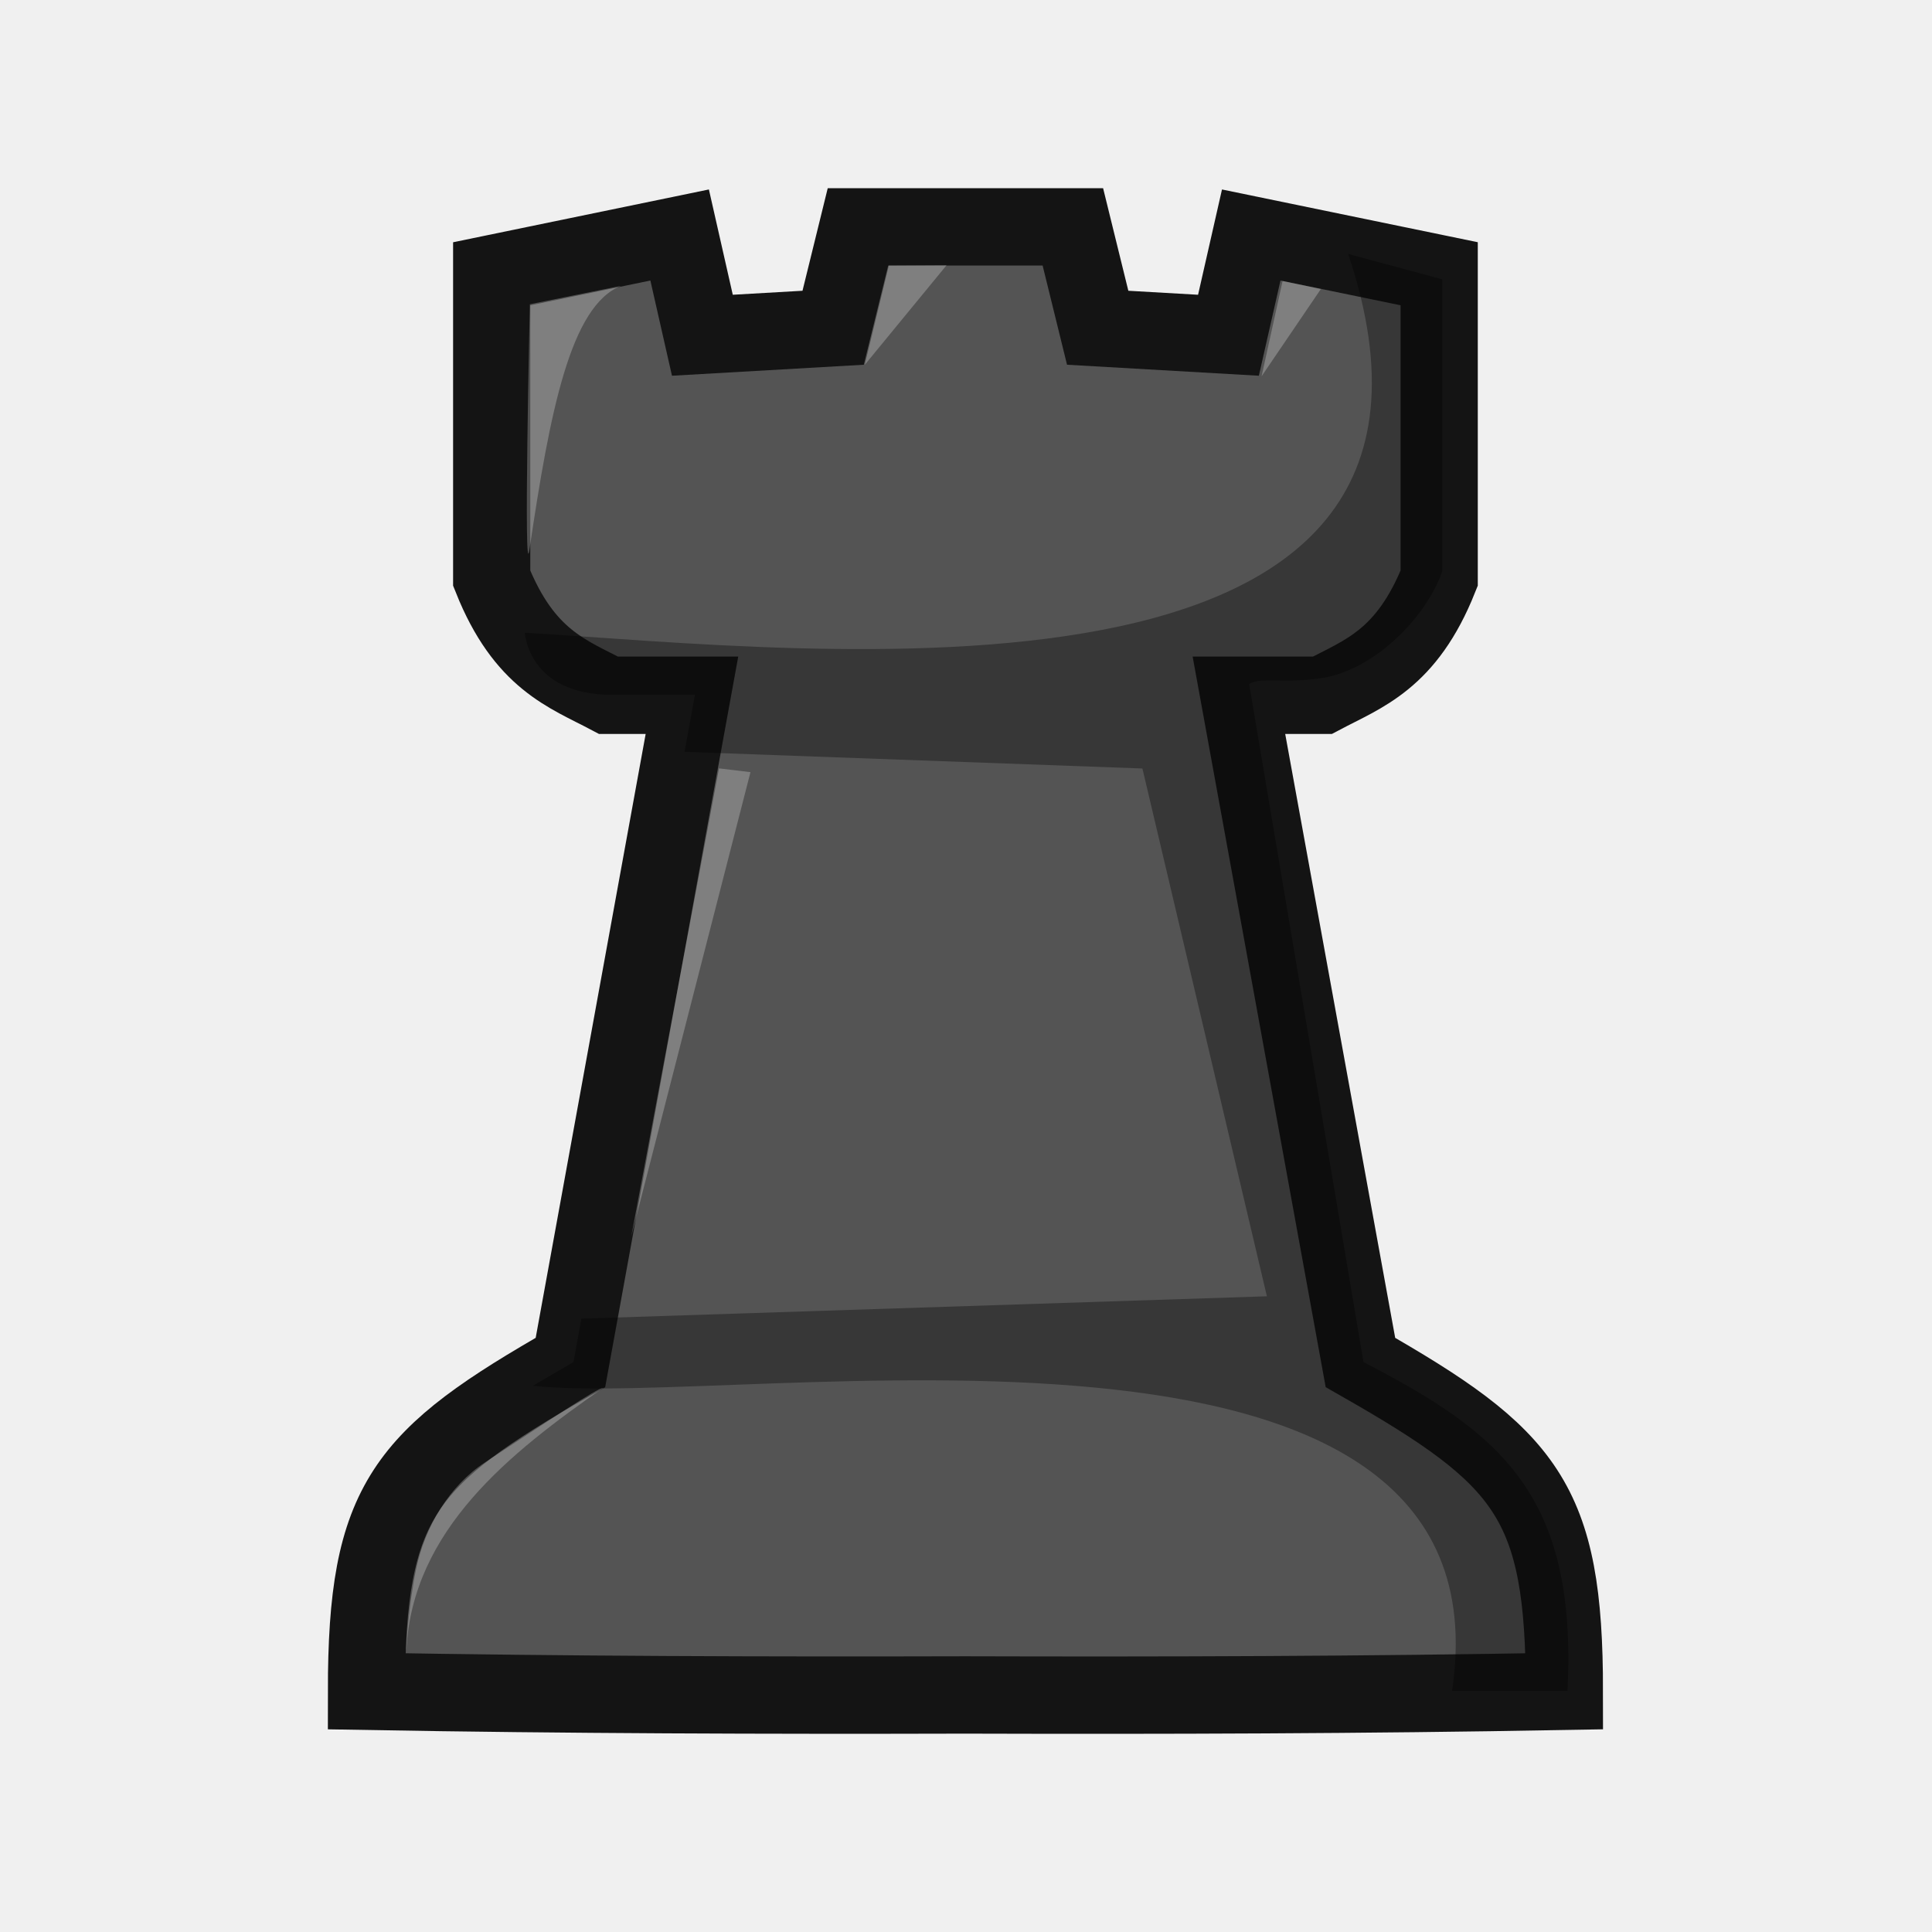
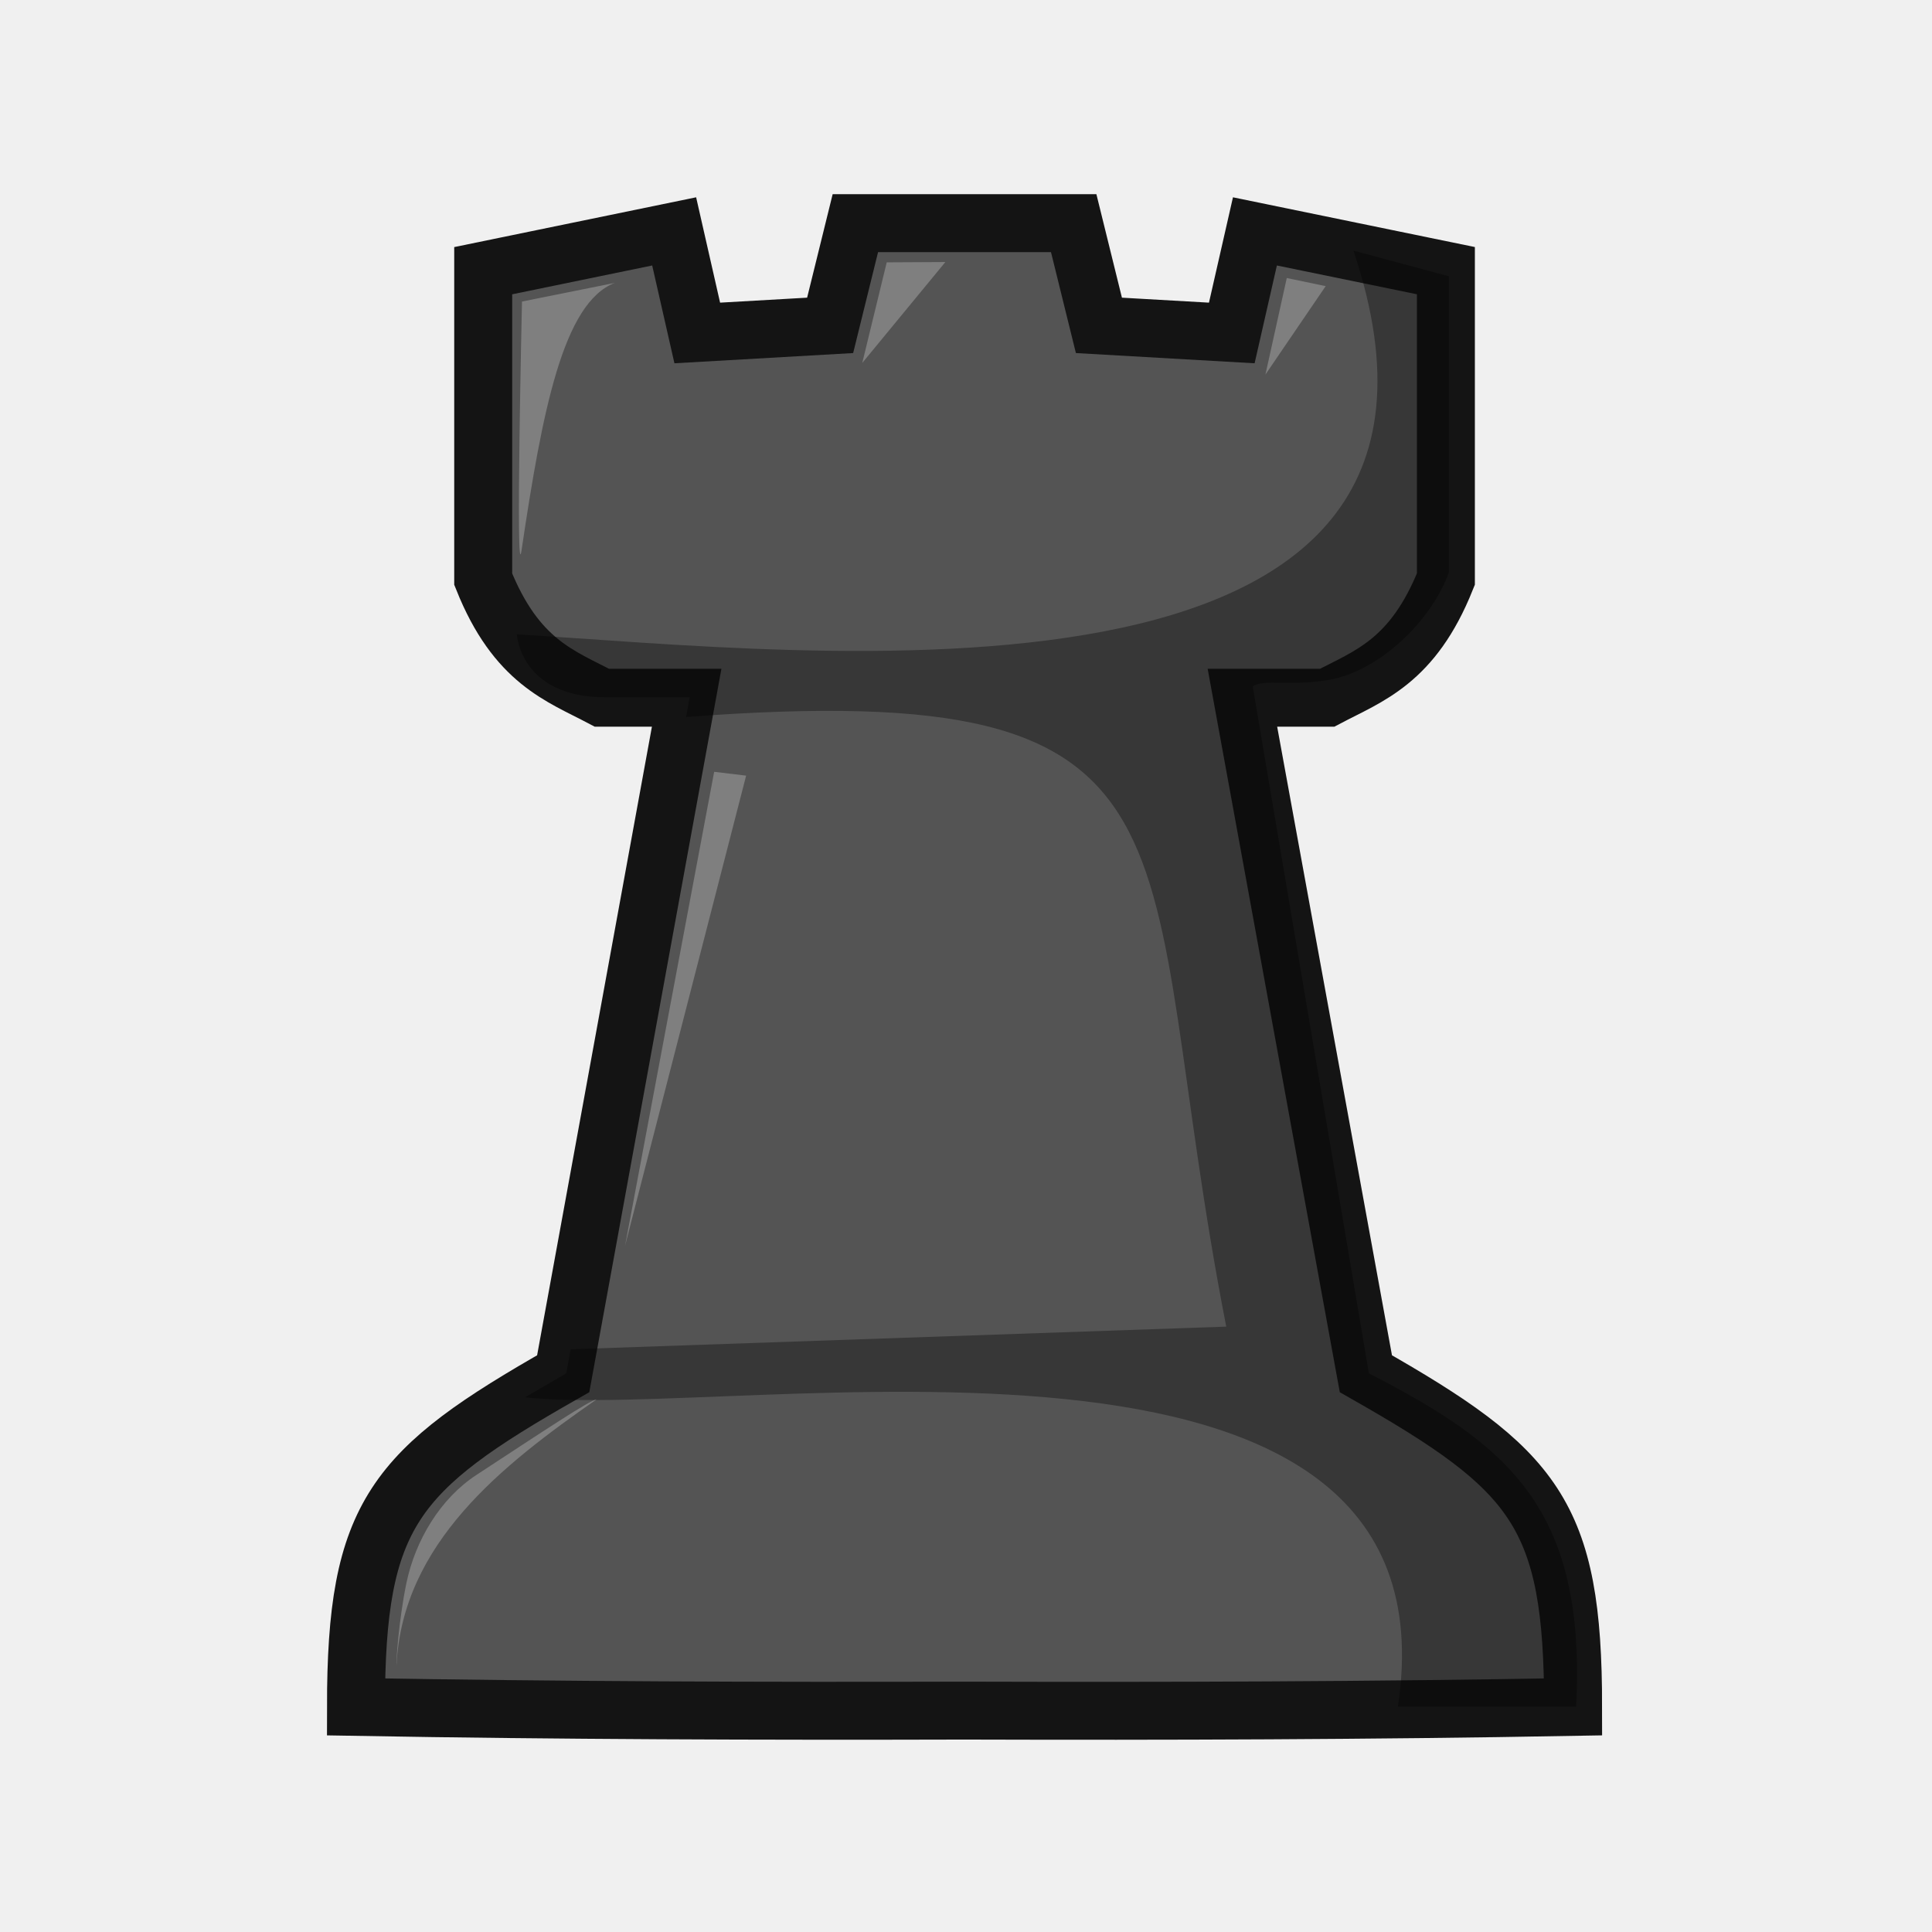
<svg xmlns="http://www.w3.org/2000/svg" width="50mm" height="50mm" clip-rule="evenodd" fill-rule="evenodd" image-rendering="optimizeQuality" shape-rendering="geometricPrecision" text-rendering="geometricPrecision" version="1.1" viewBox="0 0 50 50">
-   <g transform="matrix(.99898 0 0 1.001 -3303.5 2136.5)">
-     <path d="m3329.1-2128.5-0.643 2.608-3.388 0.194-0.589-2.592-4.869 1.003v7.871c0.845 2.112 1.967 2.466 3.027 3.026h2.161l-3.148 17.25c-4.314 2.456-5.284 3.57-5.284 8.502 5.173 0.091 10.345 0.108 15.517 0.094 5.172 0.015 10.344 0 15.517-0.094 0-4.933-0.97-6.046-5.284-8.502l-3.148-17.25h2.161c1.06-0.56 2.182-0.915 3.027-3.027v-7.871l-4.869-1.002-0.59 2.592-3.388-0.194-0.643-2.608h-2.783z" fill="#545454" stroke="#141414" stroke-width="2" />
-     <path d="m3341.8-2127.8c4.172 12.439-14.069 10.218-21.331 9.793 0 0 0.085 1.6 2.246 1.605h2.197-0.036l-0.268 1.474 11.861 0.431 3.225 13.646-17.76 0.578-0.204 1.122-1.051 0.613c5.434 0.595 25.453-3.102 23.812 7.89h2.989c0.262-5.093-1.767-6.687-5.284-8.502l-2.962-17.531c0.3-0.194 0.959 0 1.922-0.161 1.28-0.213 2.624-1.483 3.08-2.747v-7.555z" opacity=".35" />
+   <g transform="matrix(1.015 0 0 1.0142 -3356.9 2164.5)" stroke-width=".986">
+     <path d="m3329.1-2128.5-0.643 2.608-3.388 0.194-0.589-2.592-4.869 1.003v7.871c0.845 2.112 1.967 2.466 3.027 3.026h2.161l-3.148 17.25c-4.314 2.456-5.284 3.57-5.284 8.502 5.173 0.091 10.345 0.108 15.517 0.094 5.172 0.015 10.344 0 15.517-0.094 0-4.933-0.97-6.046-5.284-8.502l-3.148-17.25h2.161c1.06-0.56 2.182-0.915 3.027-3.027v-7.871l-4.869-1.002-0.59 2.592-3.388-0.194-0.643-2.608h-2.783z" fill="#545454" stroke="#141414" stroke-width="1.478" />
+     <path d="m3341.8-2127.8c4.172 12.439-14.069 10.218-21.331 9.793 0 0 0.085 1.6 2.246 1.605h2.197-0.036l-0.092 0.503c13.852-1.045 11.329 3.047 13.773 15.557l-16.717 0.578-0.111 0.613-1.051 0.613c5.434 0.595 23.899-3.102 22.257 7.89h4.543c0.262-5.093-1.767-6.687-5.284-8.502l-2.962-17.531c0.3-0.194 0.959 0 1.922-0.161 1.28-0.213 2.624-1.483 3.08-2.747v-7.555z" opacity=".35" />
    <g fill="#fff">
      <path d="m3320.6-2126.5 2.364-0.475c-1.316 0.508-1.847 3.272-2.375 6.82-0.158 1.063 0.011-6.345 0.011-6.345z" opacity=".25" />
      <path d="m3329.9-2127.5-0.624 2.567 2.119-2.575z" opacity=".25" />
      <path d="m3340.1-2127.1-0.544 2.463 1.536-2.256z" opacity=".25" />
      <path d="m3325.5-2114.5-2.272 12.093 3.087-11.995z" opacity=".25" />
      <path d="m3317.4-2091.7c-0.014-0.046 0.053-1.132 0.253-2.098 0.227-1.094 0.866-2.157 1.783-2.758 1.653-1.084 2.914-1.924 3.065-1.929-2.41 1.678-4.948 3.67-5.101 6.789z" opacity=".25" />
    </g>
  </g>
</svg>
